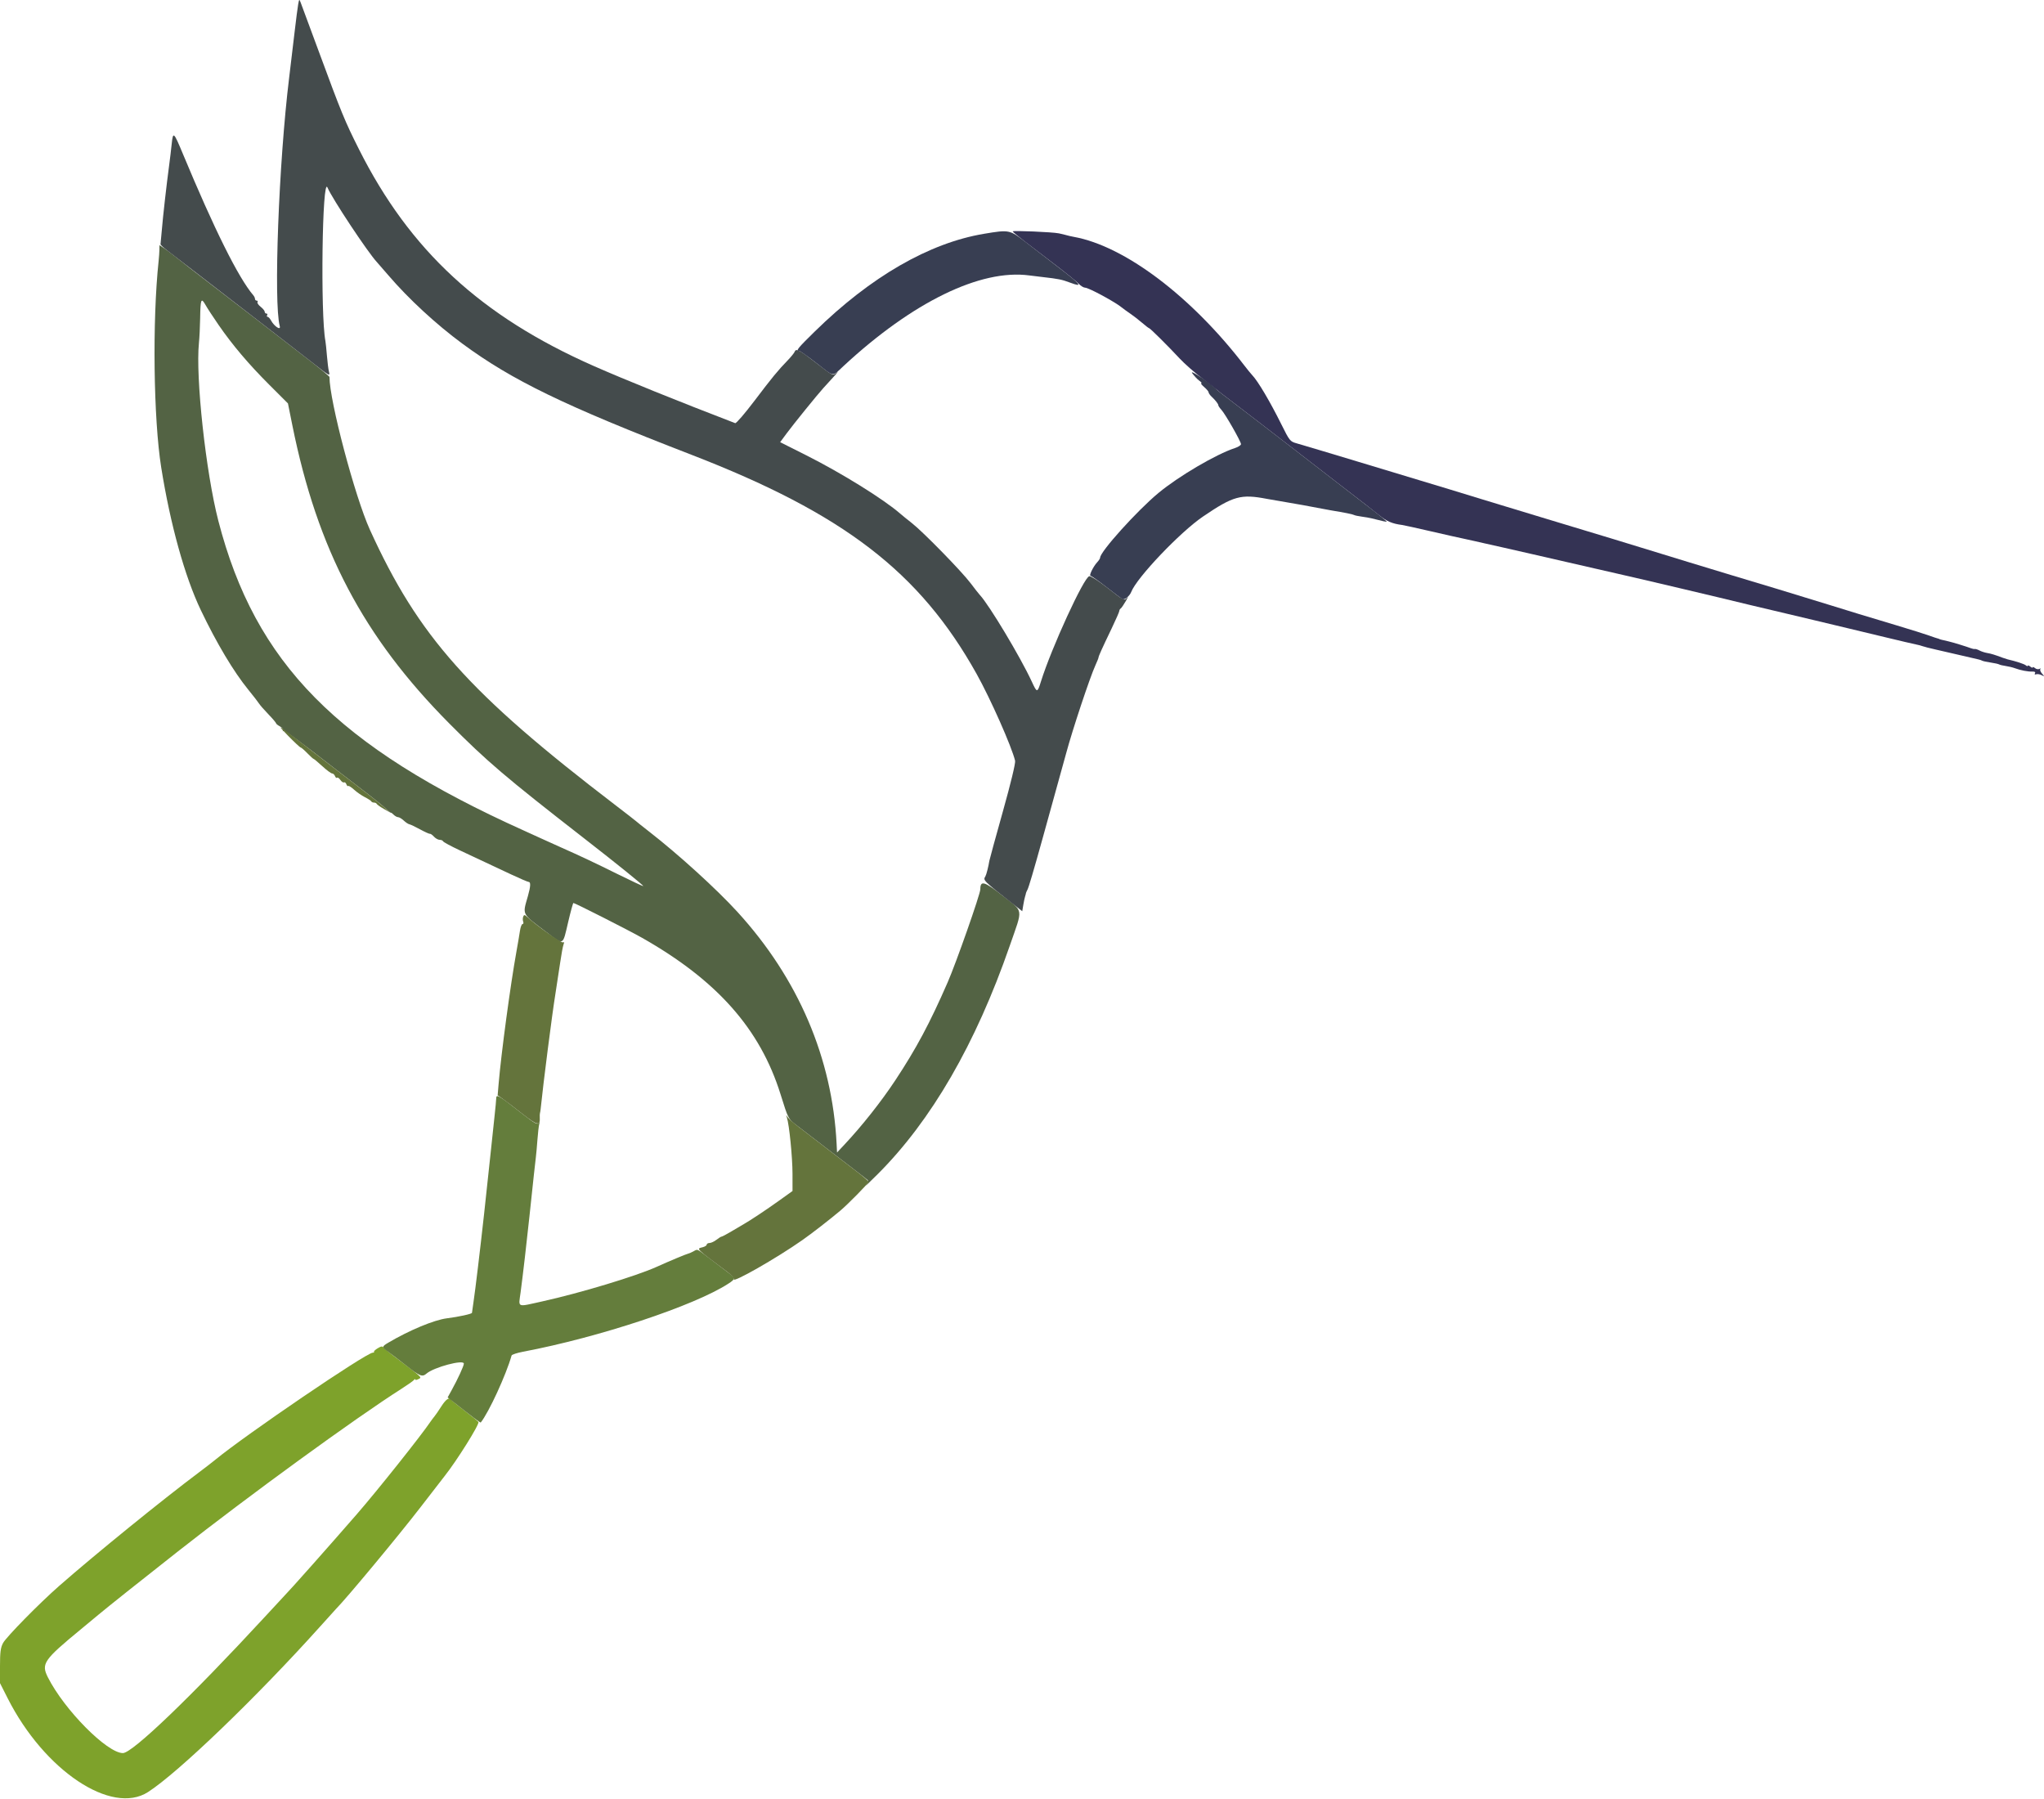
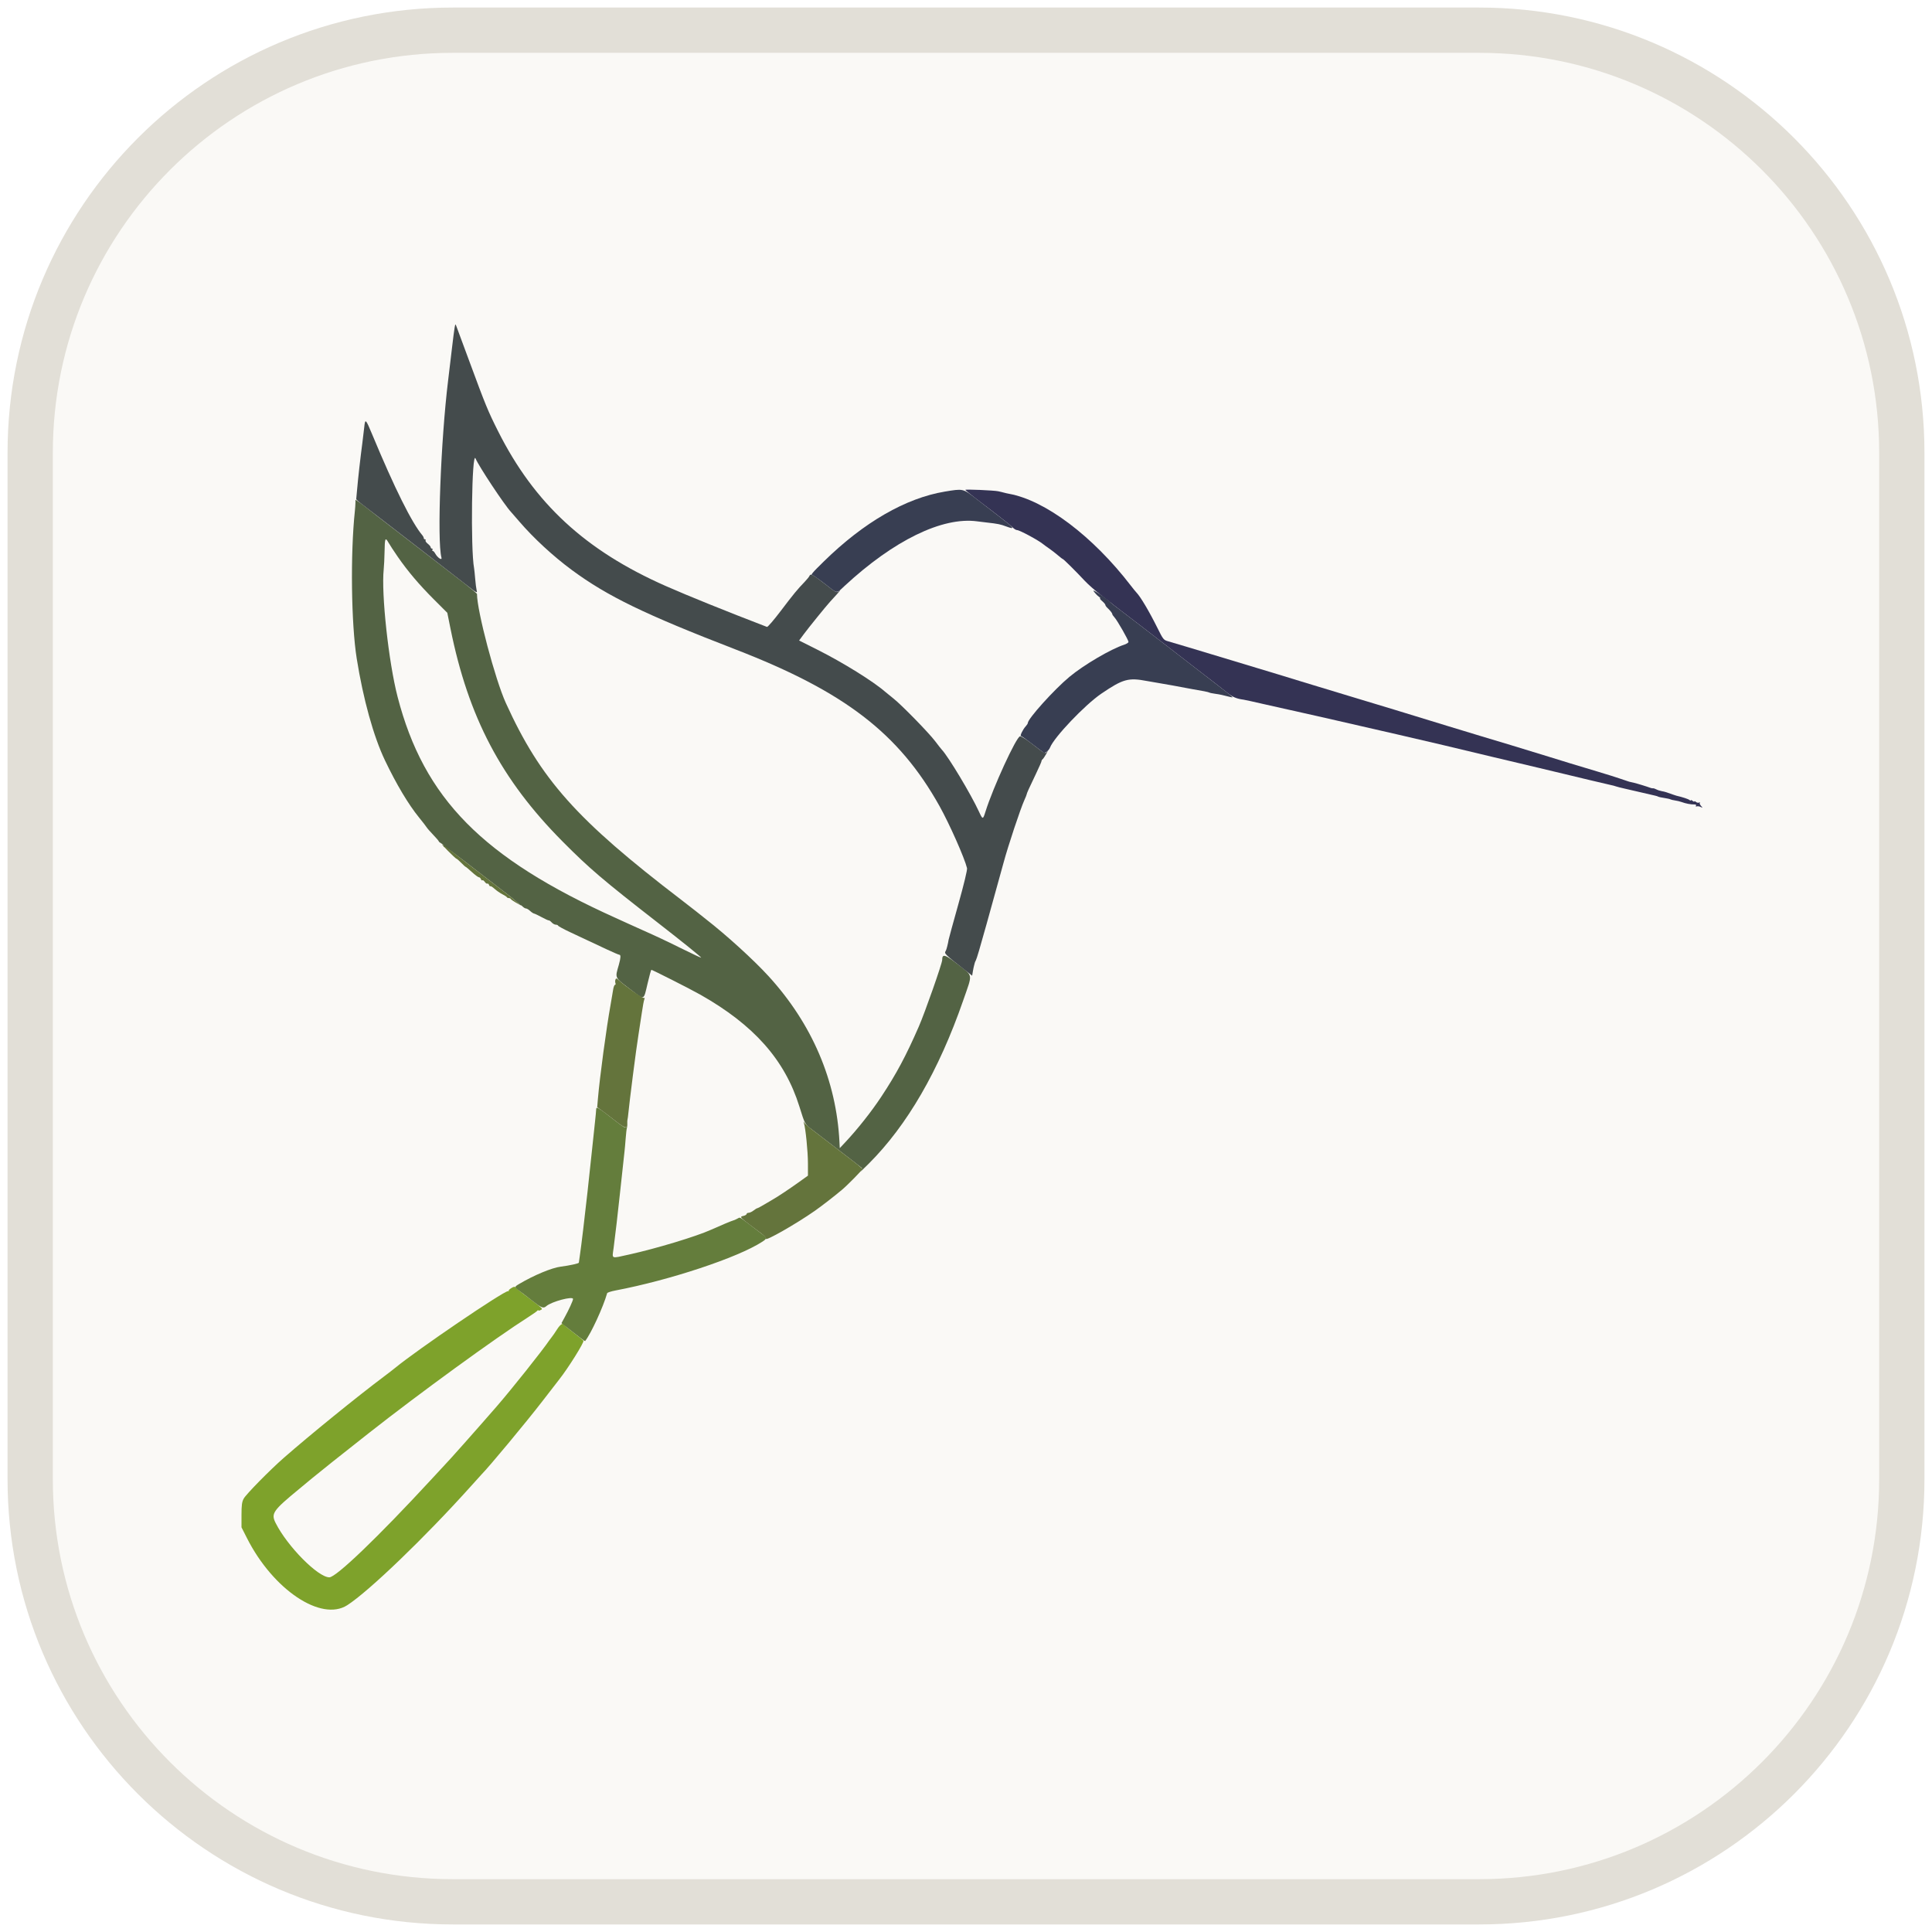
- <svg xmlns="http://www.w3.org/2000/svg" id="svg" width="105.207" height="92.547" version="1.1" viewBox="0 0 210.414 185.094">
-   <path id="path1" fill="#536344" fill-rule="evenodd" stroke="none" d="m 16.409,25.713 c -0.005,0.263 -0.041,0.778 -0.08,1.145 -0.656,6.16 -0.529,16.268 0.266,21.25 0.935,5.864 2.426,11.234 4.077,14.689 1.635,3.42 3.371,6.328 4.898,8.204 0.512,0.628 1.005,1.266 1.097,1.416 0.092,0.151 0.523,0.644 0.958,1.095 0.436,0.452 0.792,0.871 0.792,0.931 0,0.059 0.185,0.207 0.411,0.328 0.226,0.121 0.364,0.303 0.307,0.403 -0.058,0.101 -0.046,0.131 0.025,0.067 0.122,-0.11 1.171,0.656 5.508,4.025 1.009,0.784 2.428,1.875 3.154,2.425 0.725,0.55 1.569,1.234 1.874,1.52 0.305,0.286 0.554,0.486 0.554,0.446 0,-0.04 0.118,0.045 0.262,0.189 0.144,0.144 0.355,0.262 0.469,0.262 0.113,0 0.375,0.157 0.582,0.349 0.206,0.193 0.464,0.364 0.573,0.381 0.109,0.017 0.606,0.254 1.105,0.525 0.499,0.272 0.958,0.479 1.022,0.46 0.063,-0.02 0.247,0.112 0.41,0.291 0.163,0.18 0.428,0.327 0.589,0.327 0.162,0 0.319,0.067 0.349,0.15 0.031,0.082 0.801,0.499 1.711,0.926 0.91,0.426 2.11,0.99 2.666,1.251 0.557,0.261 1.747,0.819 2.646,1.241 0.898,0.421 1.704,0.765 1.791,0.765 0.222,0 0.198,0.468 -0.074,1.428 -0.571,2.023 -0.704,1.759 1.885,3.726 1.829,1.39 1.668,1.463 2.254,-1.029 0.253,-1.077 0.494,-1.958 0.537,-1.958 0.159,0 5.695,2.807 7.057,3.579 7.727,4.377 12.159,9.377 14.26,16.088 0.83,2.65 0.768,2.537 1.851,3.362 0.535,0.408 1.834,1.406 2.889,2.219 1.054,0.813 2.404,1.85 3,2.305 0.596,0.455 1.152,0.89 1.237,0.967 0.092,0.083 0.027,0.292 -0.162,0.518 -0.174,0.208 0.36,-0.296 1.186,-1.121 5.533,-5.523 10.095,-13.406 13.597,-23.5 1.385,-3.992 1.462,-3.443 -0.723,-5.162 -1.894,-1.491 -2.302,-1.608 -2.302,-0.665 0,0.49 -2.486,7.569 -3.363,9.577 -1.85,4.235 -3.225,6.807 -5.389,10.083 -1.439,2.179 -3.434,4.701 -5.231,6.614 l -0.767,0.817 -0.044,-0.882 c -0.443,-8.83 -3.942,-17.016 -10.206,-23.876 -2.15,-2.355 -6.059,-5.911 -9.083,-8.262 -0.642,-0.499 -1.25,-0.983 -1.351,-1.076 -0.102,-0.092 -1.067,-0.843 -2.147,-1.668 -15.076,-11.525 -20.252,-17.331 -25.258,-28.334 -1.544,-3.393 -4.161,-13.281 -4.161,-15.722 0,-0.062 -0.844,-0.767 -1.875,-1.567 -3.189,-2.475 -7.475,-5.782 -10.315,-7.961 -1.494,-1.145 -3.096,-2.389 -3.56,-2.764 -0.464,-0.374 -1.048,-0.814 -1.297,-0.977 l -0.453,-0.297 -0.008,0.477 m 6.089,7.728 c 1.459,2.107 3.083,4.023 5.227,6.167 l 1.917,1.916 0.453,2.25 c 2.575,12.786 7.309,21.781 16.154,30.689 3.878,3.905 5.783,5.528 13.849,11.8 3.404,2.647 6.172,4.881 6.117,4.936 -0.028,0.027 -1.212,-0.526 -2.633,-1.229 -2.406,-1.192 -3.795,-1.846 -5.898,-2.78 -0.468,-0.208 -1.375,-0.618 -2.017,-0.911 -0.642,-0.294 -1.429,-0.652 -1.75,-0.797 -19.196,-8.645 -27.648,-17.214 -31.44,-31.874 -1.289,-4.985 -2.359,-14.816 -1.996,-18.334 0.053,-0.504 0.107,-1.629 0.122,-2.5 0.033,-2.011 0.101,-2.181 0.553,-1.386 0.199,0.35 0.803,1.274 1.342,2.053" />
-   <path id="path2" fill="#7ea22b" fill-rule="evenodd" stroke="none" d="m 38.876,138.774 c -0.252,0.154 -0.421,0.316 -0.375,0.362 0.045,0.045 -0.011,0.085 -0.126,0.089 -0.692,0.019 -13.078,8.442 -16.23,11.036 -0.287,0.237 -1.023,0.805 -1.635,1.263 -3.834,2.873 -10.701,8.448 -14.426,11.714 -2.024,1.774 -5.429,5.239 -5.769,5.87 -0.252,0.467 -0.315,0.936 -0.315,2.357 v 1.773 l 0.792,1.563 c 3.764,7.433 10.687,12.06 14.44,9.652 3.107,-1.994 11.213,-9.791 17.772,-17.095 0.823,-0.917 1.534,-1.705 1.58,-1.75 1.051,-1.052 6.458,-7.558 8.725,-10.5 1.165,-1.513 2.268,-2.938 2.45,-3.167 1.27,-1.596 3.646,-5.397 3.491,-5.584 -0.095,-0.114 -0.753,-0.649 -1.461,-1.187 -0.709,-0.539 -1.314,-1.035 -1.344,-1.104 -0.143,-0.321 -0.541,-0.056 -1,0.667 -0.277,0.435 -0.603,0.91 -0.724,1.056 -0.121,0.146 -0.296,0.376 -0.387,0.513 -0.956,1.426 -5.484,7.113 -7.605,9.552 -2.929,3.369 -6.914,7.856 -7.479,8.42 -0.046,0.046 -0.946,1.018 -2,2.159 -7.577,8.206 -13.626,14.01 -14.6,14.006 -1.63,-0.005 -6.036,-4.457 -7.722,-7.802 -0.704,-1.395 -0.435,-1.785 3.404,-4.946 0.446,-0.367 1.266,-1.046 1.822,-1.511 1.039,-0.865 4.054,-3.265 8.18,-6.511 7.287,-5.732 18.265,-13.717 23,-16.729 0.641,-0.408 1.221,-0.818 1.289,-0.912 0.067,-0.094 0.123,-0.111 0.125,-0.039 0.001,0.072 0.153,0.05 0.336,-0.048 0.36,-0.193 0.514,-0.05 -2.584,-2.395 -0.458,-0.347 -0.908,-0.725 -1,-0.841 -0.132,-0.165 -0.262,-0.151 -0.624,0.069" />
-   <path id="path3" fill="#444b4c" fill-rule="evenodd" stroke="none" d="m 30.695,0.448 c -0.057,0.317 -0.218,1.551 -0.356,2.743 -0.138,1.192 -0.398,3.367 -0.577,4.833 -1.066,8.714 -1.61,23.117 -0.964,25.543 0.129,0.482 -0.56,0.035 -0.899,-0.584 -0.113,-0.207 -0.272,-0.375 -0.353,-0.375 -0.082,0 -0.102,-0.075 -0.046,-0.167 0.057,-0.092 0.024,-0.167 -0.073,-0.167 -0.097,0 -0.177,-0.083 -0.177,-0.184 0,-0.101 -0.188,-0.332 -0.418,-0.513 -0.23,-0.181 -0.376,-0.398 -0.323,-0.483 0.052,-0.084 0.015,-0.153 -0.082,-0.153 -0.097,0 -0.177,-0.078 -0.177,-0.174 0,-0.095 -0.077,-0.264 -0.172,-0.375 -1.537,-1.799 -4.018,-6.782 -7.276,-14.613 -0.918,-2.207 -0.991,-2.27 -1.125,-0.978 -0.06,0.581 -0.18,1.582 -0.266,2.223 -0.269,1.999 -0.639,5.274 -0.753,6.667 -0.061,0.733 -0.121,1.382 -0.134,1.442 -0.013,0.06 0.276,0.335 0.643,0.61 0.367,0.276 2.129,1.634 3.917,3.018 1.787,1.383 4.587,3.546 6.223,4.806 1.635,1.26 3.764,2.909 4.731,3.666 1.962,1.534 1.954,1.53 1.816,0.98 -0.054,-0.217 -0.144,-0.94 -0.199,-1.606 -0.054,-0.666 -0.124,-1.34 -0.155,-1.499 -0.525,-2.727 -0.331,-17.111 0.213,-15.805 0.465,1.116 4.15,6.677 5.087,7.677 0.11,0.118 0.65,0.739 1.199,1.379 2.055,2.397 4.907,5.03 7.588,7.005 5.131,3.781 10.482,6.377 23.58,11.439 15.676,6.06 23.512,12.078 29.365,22.555 1.426,2.551 3.613,7.483 3.965,8.942 0.057,0.236 -0.442,2.307 -1.26,5.224 -0.745,2.659 -1.372,4.946 -1.393,5.084 -0.082,0.547 -0.305,1.426 -0.402,1.583 -0.257,0.416 -0.252,0.422 2.674,2.721 l 1.117,0.877 0.105,-0.632 c 0.058,-0.348 0.141,-0.745 0.186,-0.883 0.045,-0.137 0.084,-0.287 0.087,-0.333 0.003,-0.046 0.074,-0.211 0.157,-0.367 0.132,-0.246 0.61,-1.866 1.565,-5.3 0.75,-2.697 2.305,-8.317 2.422,-8.75 0.647,-2.411 2.439,-7.798 3.006,-9.04 0.177,-0.388 0.323,-0.752 0.323,-0.808 0,-0.129 0.347,-0.9 1.348,-2.985 0.439,-0.917 0.797,-1.733 0.794,-1.815 -0.002,-0.081 0.062,-0.194 0.144,-0.25 0.081,-0.056 0.319,-0.402 0.528,-0.768 0.21,-0.367 0.267,-0.528 0.128,-0.359 -0.299,0.364 -0.24,0.394 -2.161,-1.101 -0.808,-0.629 -1.587,-1.121 -1.731,-1.092 -0.558,0.11 -3.893,7.374 -4.978,10.843 -0.37,1.183 -0.399,1.183 -0.945,0 -1.161,-2.515 -4.392,-7.901 -5.352,-8.921 -0.106,-0.112 -0.53,-0.652 -0.942,-1.2 -0.912,-1.212 -4.855,-5.249 -6.026,-6.17 -0.466,-0.367 -1.008,-0.806 -1.203,-0.977 -1.7,-1.486 -6.08,-4.206 -9.7,-6.024 l -2.678,-1.345 0.674,-0.911 c 0.712,-0.962 3.138,-3.956 3.775,-4.66 0.207,-0.229 0.684,-0.752 1.059,-1.162 0.375,-0.41 0.518,-0.609 0.318,-0.442 -0.425,0.353 -0.35,0.389 -2.219,-1.063 -1.612,-1.253 -1.97,-1.437 -2.106,-1.083 -0.052,0.134 -0.368,0.528 -0.702,0.874 -1.051,1.088 -1.597,1.752 -3.444,4.189 -0.988,1.304 -1.879,2.339 -1.981,2.3 -5.835,-2.239 -11.394,-4.485 -14.579,-5.891 -11.578,-5.11 -18.927,-11.896 -24.155,-22.305 -1.47,-2.927 -1.785,-3.695 -4.172,-10.167 -0.913,-2.475 -1.731,-4.684 -1.819,-4.91 -0.155,-0.401 -0.161,-0.397 -0.264,0.167" />
-   <path id="path4" fill="#647d3c" fill-rule="evenodd" stroke="none" d="m 51.081,113.066 c -0.002,0.16 -0.078,0.967 -0.169,1.792 -0.09,0.825 -0.274,2.55 -0.407,3.833 -0.214,2.065 -0.393,3.731 -0.671,6.25 -0.408,3.696 -0.905,7.837 -1.081,9 -0.089,0.596 -0.164,1.128 -0.166,1.182 -0.004,0.114 -1.378,0.415 -2.587,0.566 -1.305,0.163 -3.88,1.235 -6.04,2.515 -0.672,0.398 -0.672,0.457 -10e-4,0.929 0.298,0.21 1.139,0.853 1.87,1.428 1.39,1.095 1.642,1.194 2.075,0.818 0.755,-0.655 3.846,-1.479 3.846,-1.026 0,0.235 -0.62,1.583 -1.261,2.741 l -0.407,0.737 0.376,0.296 c 2.256,1.778 2.993,2.334 3.031,2.287 0.832,-1.039 2.613,-4.907 3.175,-6.897 0.027,-0.096 0.564,-0.272 1.193,-0.391 7.808,-1.48 17.583,-4.719 21.102,-6.992 0.8,-0.517 0.793,-0.555 -0.25,-1.344 -0.482,-0.364 -1.324,-1.003 -1.872,-1.422 -1.142,-0.871 -1.003,-0.818 -1.473,-0.56 -0.2,0.11 -0.444,0.214 -0.542,0.231 -0.168,0.029 -1.982,0.789 -3.213,1.347 -2.108,0.955 -7.857,2.693 -11.756,3.555 -2.724,0.601 -2.476,0.703 -2.26,-0.93 0.243,-1.84 0.618,-5.062 0.91,-7.82 0.412,-3.894 0.58,-5.442 0.659,-6.072 0.042,-0.331 0.116,-1.161 0.166,-1.845 0.05,-0.684 0.133,-1.395 0.184,-1.58 0.07,-0.252 0.053,-0.278 -0.068,-0.103 -0.129,0.187 -0.459,0.001 -1.636,-0.923 -2.521,-1.977 -2.722,-2.096 -2.727,-1.602" />
-   <path id="path6" fill="#383e52" fill-rule="evenodd" stroke="none" d="m 101.301,24.063 c -5.647,0.942 -11.668,4.416 -17.418,10.049 -1.748,1.712 -1.98,1.996 -1.633,1.996 0.091,0 0.891,0.562 1.778,1.25 1.915,1.485 1.586,1.448 2.806,0.317 7.102,-6.587 14.106,-10.002 19.126,-9.326 0.297,0.04 0.915,0.116 1.374,0.167 1.641,0.186 1.961,0.251 2.849,0.583 1.334,0.499 1.12,0.215 -1.141,-1.52 -1.123,-0.862 -2.692,-2.069 -3.486,-2.683 -1.627,-1.256 -1.67,-1.264 -4.255,-0.833 m 21.422,14.34 c 0.209,0.293 0.542,0.646 0.74,0.785 0.199,0.139 0.289,0.253 0.199,0.253 -0.089,0 0.045,0.178 0.297,0.395 0.252,0.216 0.458,0.462 0.458,0.546 0,0.083 0.131,0.275 0.292,0.427 0.418,0.395 0.708,0.766 0.708,0.906 0,0.067 0.142,0.276 0.316,0.465 0.404,0.44 2.017,3.265 2.017,3.533 0,0.111 -0.281,0.293 -0.625,0.405 -1.923,0.625 -5.798,2.9 -7.875,4.624 -2.202,1.829 -6,6.042 -6,6.656 0,0.081 -0.135,0.292 -0.3,0.47 -0.407,0.437 -0.879,1.406 -0.685,1.406 0.086,0 0.812,0.51 1.613,1.134 0.8,0.623 1.547,1.188 1.658,1.256 0.208,0.126 0.75,-0.31 0.915,-0.736 0.566,-1.468 5.032,-6.161 7.383,-7.758 3.127,-2.124 3.9,-2.338 6.583,-1.824 0.229,0.044 0.867,0.154 1.417,0.245 1.125,0.184 3.616,0.633 4.25,0.765 0.229,0.048 0.641,0.124 0.916,0.17 1.413,0.233 2.263,0.403 2.384,0.478 0.074,0.046 0.431,0.122 0.792,0.17 0.362,0.048 0.808,0.126 0.991,0.172 1.152,0.294 1.583,0.387 1.583,0.342 0,-0.052 -1.13,-0.964 -2.164,-1.747 -0.303,-0.229 -1.76,-1.354 -3.238,-2.5 -1.478,-1.146 -3.272,-2.533 -3.986,-3.083 -0.714,-0.55 -2.25,-1.735 -3.414,-2.633 -1.163,-0.898 -2.677,-2.058 -3.364,-2.579 -0.688,-0.52 -1.288,-0.99 -1.334,-1.043 -0.473,-0.555 -2.849,-2.153 -2.527,-1.7" />
-   <path id="path7" fill="#64743c" fill-rule="evenodd" stroke="none" d="m 29.667,75.74 c 0.642,0.656 1.219,1.195 1.284,1.197 0.064,0.002 0.372,0.266 0.683,0.587 0.312,0.321 0.602,0.584 0.646,0.584 0.044,0 0.447,0.337 0.896,0.75 0.449,0.412 0.904,0.75 1.011,0.75 0.107,0 0.242,0.123 0.299,0.274 0.058,0.15 0.153,0.226 0.212,0.167 0.058,-0.058 0.211,0.045 0.34,0.229 0.13,0.184 0.297,0.297 0.373,0.25 0.076,-0.047 0.185,0.038 0.242,0.188 0.058,0.15 0.145,0.233 0.194,0.184 0.049,-0.049 0.319,0.121 0.6,0.377 0.281,0.257 0.783,0.605 1.115,0.774 0.333,0.169 0.63,0.363 0.661,0.432 0.03,0.068 0.155,0.125 0.277,0.125 0.123,0 0.248,0.059 0.278,0.132 0.031,0.072 0.356,0.303 0.722,0.513 l 0.667,0.382 -0.583,-0.521 c -0.321,-0.286 -1.145,-0.949 -1.831,-1.472 -0.686,-0.523 -2.412,-1.851 -3.835,-2.951 -1.422,-1.1 -3.023,-2.338 -3.557,-2.75 -1.781,-1.377 -1.868,-1.402 -0.694,-0.201 m 24.193,18.609 c -0.054,0.142 -0.056,0.371 -0.003,0.509 0.052,0.137 0.023,0.25 -0.066,0.25 -0.089,0 -0.209,0.318 -0.267,0.708 -0.057,0.39 -0.22,1.346 -0.361,2.125 -0.615,3.405 -1.565,10.448 -1.833,13.606 l -0.101,1.189 0.552,0.388 c 0.304,0.213 1.216,0.908 2.027,1.544 1.511,1.186 1.811,1.247 1.758,0.356 -0.01,-0.183 -0.002,-0.389 0.02,-0.458 0.022,-0.069 0.053,-0.256 0.069,-0.417 0.271,-2.662 1.178,-9.746 1.515,-11.824 0.145,-0.899 0.366,-2.347 0.491,-3.217 0.125,-0.871 0.284,-1.727 0.353,-1.903 0.083,-0.209 0.065,-0.281 -0.051,-0.209 -0.155,0.096 -2.657,-1.675 -3.65,-2.583 -0.307,-0.281 -0.366,-0.289 -0.453,-0.064 m 27.144,20.675 c 0.239,0.714 0.577,4.087 0.578,5.781 l 0.002,1.78 -1.375,0.986 c -1.32,0.946 -3.006,2.066 -3.709,2.463 -0.183,0.104 -0.73,0.425 -1.215,0.714 -0.486,0.29 -0.936,0.528 -1,0.53 -0.065,0.002 -0.305,0.15 -0.535,0.33 -0.229,0.179 -0.548,0.327 -0.708,0.329 -0.16,0.002 -0.292,0.078 -0.292,0.167 0,0.09 -0.187,0.211 -0.416,0.269 -0.666,0.167 -0.771,0.063 2.537,2.538 0.407,0.304 0.704,0.646 0.66,0.759 -0.17,0.445 4.412,-2.169 7.053,-4.023 1.01,-0.709 2.758,-2.064 3.916,-3.036 0.799,-0.67 2.917,-2.826 2.917,-2.968 0,-0.072 -0.544,-0.545 -1.208,-1.051 -0.665,-0.506 -2.071,-1.586 -3.125,-2.401 -1.055,-0.814 -2.347,-1.808 -2.873,-2.208 -0.525,-0.401 -1.037,-0.855 -1.137,-1.01 -0.158,-0.245 -0.168,-0.239 -0.07,0.051" />
-   <path id="path8" fill="#343354" fill-rule="evenodd" stroke="none" d="m 104.25,23.817 c 0,0.046 0.582,0.529 1.292,1.073 0.71,0.543 2.154,1.649 3.208,2.456 1.055,0.807 2.089,1.646 2.299,1.865 0.21,0.218 0.5,0.397 0.644,0.397 0.385,0 3.178,1.513 3.839,2.08 0.109,0.093 0.473,0.357 0.809,0.586 0.336,0.23 0.893,0.661 1.239,0.959 0.345,0.298 0.663,0.541 0.706,0.541 0.101,0 1.955,1.839 3.131,3.105 0.504,0.544 1.554,1.469 2.333,2.057 0.779,0.588 1.454,1.113 1.5,1.167 0.046,0.053 0.646,0.523 1.334,1.043 0.687,0.521 2.201,1.681 3.364,2.579 1.164,0.898 2.7,2.083 3.414,2.633 0.714,0.55 2.508,1.937 3.986,3.083 1.478,1.146 2.936,2.271 3.241,2.5 0.304,0.229 0.935,0.726 1.403,1.103 0.765,0.619 1.335,0.86 2.342,0.99 0.183,0.024 1.533,0.321 3,0.66 1.466,0.339 2.966,0.676 3.333,0.749 0.367,0.073 0.854,0.18 1.083,0.238 0.23,0.057 0.754,0.177 1.167,0.265 0.412,0.089 1.2,0.265 1.75,0.392 0.55,0.127 1.9,0.434 3,0.683 1.807,0.409 3.385,0.771 6.583,1.509 0.596,0.137 1.534,0.352 2.084,0.476 2.834,0.641 10.506,2.453 13.833,3.267 0.367,0.09 1.492,0.356 2.5,0.591 1.008,0.236 2.921,0.69 4.25,1.009 1.329,0.319 2.867,0.687 3.417,0.817 0.55,0.13 2.237,0.535 3.75,0.901 1.512,0.365 2.937,0.699 3.166,0.742 0.23,0.043 0.529,0.123 0.667,0.177 0.137,0.055 0.737,0.208 1.333,0.341 0.596,0.133 1.759,0.401 2.584,0.596 0.825,0.195 1.631,0.382 1.792,0.415 0.161,0.033 0.35,0.096 0.42,0.139 0.07,0.044 0.462,0.129 0.871,0.19 0.409,0.061 0.805,0.149 0.882,0.197 0.076,0.047 0.378,0.119 0.67,0.16 0.292,0.041 0.719,0.144 0.948,0.229 0.58,0.216 1.345,0.363 1.801,0.347 0.244,-0.009 0.342,0.054 0.268,0.173 -0.07,0.114 -0.025,0.155 0.116,0.105 0.127,-0.046 0.382,-0.007 0.565,0.086 0.321,0.162 0.322,0.156 0.041,-0.161 -0.16,-0.181 -0.235,-0.392 -0.166,-0.468 0.069,-0.076 0.028,-0.082 -0.091,-0.014 -0.118,0.069 -0.324,0.034 -0.458,-0.077 -0.133,-0.111 -0.243,-0.145 -0.243,-0.077 0,0.068 -0.112,0.031 -0.25,-0.083 -0.137,-0.114 -0.25,-0.152 -0.25,-0.084 0,0.069 -0.093,0.048 -0.208,-0.046 -0.171,-0.14 -0.984,-0.407 -1.875,-0.614 -0.092,-0.022 -0.317,-0.095 -0.5,-0.163 -0.848,-0.316 -1.199,-0.423 -1.61,-0.492 -0.244,-0.041 -0.598,-0.156 -0.785,-0.257 -0.188,-0.1 -0.401,-0.169 -0.473,-0.153 -0.073,0.015 -0.245,-0.015 -0.382,-0.069 -0.443,-0.171 -1.933,-0.628 -2.348,-0.72 -0.644,-0.142 -0.899,-0.208 -0.944,-0.244 -0.023,-0.018 -0.098,-0.043 -0.166,-0.056 -0.069,-0.012 -0.463,-0.145 -0.875,-0.294 -0.413,-0.15 -1.913,-0.621 -3.334,-1.046 -3.23,-0.966 -5.066,-1.525 -6.666,-2.028 -1.712,-0.539 -9.838,-3.007 -10.25,-3.114 -0.184,-0.048 -2.209,-0.663 -4.5,-1.367 -6.93,-2.128 -10.137,-3.107 -10.75,-3.282 -0.321,-0.091 -2.009,-0.601 -3.75,-1.134 -1.742,-0.533 -3.729,-1.136 -4.417,-1.339 -0.687,-0.204 -1.812,-0.546 -2.5,-0.76 -0.687,-0.214 -2.113,-0.65 -3.167,-0.97 -4.157,-1.26 -8.151,-2.467 -9.5,-2.87 -0.779,-0.233 -2.354,-0.707 -3.5,-1.054 -1.145,-0.347 -2.395,-0.717 -2.776,-0.823 -0.664,-0.184 -0.728,-0.263 -1.54,-1.898 -1.195,-2.407 -2.436,-4.504 -3.034,-5.126 -0.131,-0.136 -0.497,-0.585 -0.813,-0.997 -5.458,-7.112 -12.324,-12.289 -17.546,-13.229 -0.253,-0.046 -0.591,-0.123 -0.75,-0.171 -0.16,-0.048 -0.516,-0.134 -0.791,-0.19 -0.664,-0.137 -4.75,-0.31 -4.75,-0.201" />
+ <svg xmlns="http://www.w3.org/2000/svg" width="256" height="256" viewBox="0 0 256 256">
+   <rect x="4" y="4" width="248" height="248" rx="56" fill="#faf9f6" stroke="#e2dfd7" stroke-width="6" />
+   <g transform="translate(32, 43) scale(0.92)">
+     <path id="path1" fill="#536344" fill-rule="evenodd" stroke="none" d="m 16.409,25.713 c -0.005,0.263 -0.041,0.778 -0.08,1.145 -0.656,6.16 -0.529,16.268 0.266,21.25 0.935,5.864 2.426,11.234 4.077,14.689 1.635,3.42 3.371,6.328 4.898,8.204 0.512,0.628 1.005,1.266 1.097,1.416 0.092,0.151 0.523,0.644 0.958,1.095 0.436,0.452 0.792,0.871 0.792,0.931 0,0.059 0.185,0.207 0.411,0.328 0.226,0.121 0.364,0.303 0.307,0.403 -0.058,0.101 -0.046,0.131 0.025,0.067 0.122,-0.11 1.171,0.656 5.508,4.025 1.009,0.784 2.428,1.875 3.154,2.425 0.725,0.55 1.569,1.234 1.874,1.52 0.305,0.286 0.554,0.486 0.554,0.446 0,-0.04 0.118,0.045 0.262,0.189 0.144,0.144 0.355,0.262 0.469,0.262 0.113,0 0.375,0.157 0.582,0.349 0.206,0.193 0.464,0.364 0.573,0.381 0.109,0.017 0.606,0.254 1.105,0.525 0.499,0.272 0.958,0.479 1.022,0.46 0.063,-0.02 0.247,0.112 0.41,0.291 0.163,0.18 0.428,0.327 0.589,0.327 0.162,0 0.319,0.067 0.349,0.15 0.031,0.082 0.801,0.499 1.711,0.926 0.91,0.426 2.11,0.99 2.666,1.251 0.557,0.261 1.747,0.819 2.646,1.241 0.898,0.421 1.704,0.765 1.791,0.765 0.222,0 0.198,0.468 -0.074,1.428 -0.571,2.023 -0.704,1.759 1.885,3.726 1.829,1.39 1.668,1.463 2.254,-1.029 0.253,-1.077 0.494,-1.958 0.537,-1.958 0.159,0 5.695,2.807 7.057,3.579 7.727,4.377 12.159,9.377 14.26,16.088 0.83,2.65 0.768,2.537 1.851,3.362 0.535,0.408 1.834,1.406 2.889,2.219 1.054,0.813 2.404,1.85 3,2.305 0.596,0.455 1.152,0.89 1.237,0.967 0.092,0.083 0.027,0.292 -0.162,0.518 -0.174,0.208 0.36,-0.296 1.186,-1.121 5.533,-5.523 10.095,-13.406 13.597,-23.5 1.385,-3.992 1.462,-3.443 -0.723,-5.162 -1.894,-1.491 -2.302,-1.608 -2.302,-0.665 0,0.49 -2.486,7.569 -3.363,9.577 -1.85,4.235 -3.225,6.807 -5.389,10.083 -1.439,2.179 -3.434,4.701 -5.231,6.614 l -0.767,0.817 -0.044,-0.882 c -0.443,-8.83 -3.942,-17.016 -10.206,-23.876 -2.15,-2.355 -6.059,-5.911 -9.083,-8.262 -0.642,-0.499 -1.25,-0.983 -1.351,-1.076 -0.102,-0.092 -1.067,-0.843 -2.147,-1.668 -15.076,-11.525 -20.252,-17.331 -25.258,-28.334 -1.544,-3.393 -4.161,-13.281 -4.161,-15.722 0,-0.062 -0.844,-0.767 -1.875,-1.567 -3.189,-2.475 -7.475,-5.782 -10.315,-7.961 -1.494,-1.145 -3.096,-2.389 -3.56,-2.764 -0.464,-0.374 -1.048,-0.814 -1.297,-0.977 l -0.453,-0.297 -0.008,0.477 m 6.089,7.728 c 1.459,2.107 3.083,4.023 5.227,6.167 l 1.917,1.916 0.453,2.25 c 2.575,12.786 7.309,21.781 16.154,30.689 3.878,3.905 5.783,5.528 13.849,11.8 3.404,2.647 6.172,4.881 6.117,4.936 -0.028,0.027 -1.212,-0.526 -2.633,-1.229 -2.406,-1.192 -3.795,-1.846 -5.898,-2.78 -0.468,-0.208 -1.375,-0.618 -2.017,-0.911 -0.642,-0.294 -1.429,-0.652 -1.75,-0.797 -19.196,-8.645 -27.648,-17.214 -31.44,-31.874 -1.289,-4.985 -2.359,-14.816 -1.996,-18.334 0.053,-0.504 0.107,-1.629 0.122,-2.5 0.033,-2.011 0.101,-2.181 0.553,-1.386 0.199,0.35 0.803,1.274 1.342,2.053" />
+     <path id="path2" fill="#7ea22b" fill-rule="evenodd" stroke="none" d="m 38.876,138.774 c -0.252,0.154 -0.421,0.316 -0.375,0.362 0.045,0.045 -0.011,0.085 -0.126,0.089 -0.692,0.019 -13.078,8.442 -16.23,11.036 -0.287,0.237 -1.023,0.805 -1.635,1.263 -3.834,2.873 -10.701,8.448 -14.426,11.714 -2.024,1.774 -5.429,5.239 -5.769,5.87 -0.252,0.467 -0.315,0.936 -0.315,2.357 v 1.773 l 0.792,1.563 c 3.764,7.433 10.687,12.06 14.44,9.652 3.107,-1.994 11.213,-9.791 17.772,-17.095 0.823,-0.917 1.534,-1.705 1.58,-1.75 1.051,-1.052 6.458,-7.558 8.725,-10.5 1.165,-1.513 2.268,-2.938 2.45,-3.167 1.27,-1.596 3.646,-5.397 3.491,-5.584 -0.095,-0.114 -0.753,-0.649 -1.461,-1.187 -0.709,-0.539 -1.314,-1.035 -1.344,-1.104 -0.143,-0.321 -0.541,-0.056 -1,0.667 -0.277,0.435 -0.603,0.91 -0.724,1.056 -0.121,0.146 -0.296,0.376 -0.387,0.513 -0.956,1.426 -5.484,7.113 -7.605,9.552 -2.929,3.369 -6.914,7.856 -7.479,8.42 -0.046,0.046 -0.946,1.018 -2,2.159 -7.577,8.206 -13.626,14.01 -14.6,14.006 -1.63,-0.005 -6.036,-4.457 -7.722,-7.802 -0.704,-1.395 -0.435,-1.785 3.404,-4.946 0.446,-0.367 1.266,-1.046 1.822,-1.511 1.039,-0.865 4.054,-3.265 8.18,-6.511 7.287,-5.732 18.265,-13.717 23,-16.729 0.641,-0.408 1.221,-0.818 1.289,-0.912 0.067,-0.094 0.123,-0.111 0.125,-0.039 0.001,0.072 0.153,0.05 0.336,-0.048 0.36,-0.193 0.514,-0.05 -2.584,-2.395 -0.458,-0.347 -0.908,-0.725 -1,-0.841 -0.132,-0.165 -0.262,-0.151 -0.624,0.069" />
+     <path id="path3" fill="#444b4c" fill-rule="evenodd" stroke="none" d="m 30.695,0.448 c -0.057,0.317 -0.218,1.551 -0.356,2.743 -0.138,1.192 -0.398,3.367 -0.577,4.833 -1.066,8.714 -1.61,23.117 -0.964,25.543 0.129,0.482 -0.56,0.035 -0.899,-0.584 -0.113,-0.207 -0.272,-0.375 -0.353,-0.375 -0.082,0 -0.102,-0.075 -0.046,-0.167 0.057,-0.092 0.024,-0.167 -0.073,-0.167 -0.097,0 -0.177,-0.083 -0.177,-0.184 0,-0.101 -0.188,-0.332 -0.418,-0.513 -0.23,-0.181 -0.376,-0.398 -0.323,-0.483 0.052,-0.084 0.015,-0.153 -0.082,-0.153 -0.097,0 -0.177,-0.078 -0.177,-0.174 0,-0.095 -0.077,-0.264 -0.172,-0.375 -1.537,-1.799 -4.018,-6.782 -7.276,-14.613 -0.918,-2.207 -0.991,-2.27 -1.125,-0.978 -0.06,0.581 -0.18,1.582 -0.266,2.223 -0.269,1.999 -0.639,5.274 -0.753,6.667 -0.061,0.733 -0.121,1.382 -0.134,1.442 -0.013,0.06 0.276,0.335 0.643,0.61 0.367,0.276 2.129,1.634 3.917,3.018 1.787,1.383 4.587,3.546 6.223,4.806 1.635,1.26 3.764,2.909 4.731,3.666 1.962,1.534 1.954,1.53 1.816,0.98 -0.054,-0.217 -0.144,-0.94 -0.199,-1.606 -0.054,-0.666 -0.124,-1.34 -0.155,-1.499 -0.525,-2.727 -0.331,-17.111 0.213,-15.805 0.465,1.116 4.15,6.677 5.087,7.677 0.11,0.118 0.65,0.739 1.199,1.379 2.055,2.397 4.907,5.03 7.588,7.005 5.131,3.781 10.482,6.377 23.58,11.439 15.676,6.06 23.512,12.078 29.365,22.555 1.426,2.551 3.613,7.483 3.965,8.942 0.057,0.236 -0.442,2.307 -1.26,5.224 -0.745,2.659 -1.372,4.946 -1.393,5.084 -0.082,0.547 -0.305,1.426 -0.402,1.583 -0.257,0.416 -0.252,0.422 2.674,2.721 l 1.117,0.877 0.105,-0.632 c 0.058,-0.348 0.141,-0.745 0.186,-0.883 0.045,-0.137 0.084,-0.287 0.087,-0.333 0.003,-0.046 0.074,-0.211 0.157,-0.367 0.132,-0.246 0.61,-1.866 1.565,-5.3 0.75,-2.697 2.305,-8.317 2.422,-8.75 0.647,-2.411 2.439,-7.798 3.006,-9.04 0.177,-0.388 0.323,-0.752 0.323,-0.808 0,-0.129 0.347,-0.9 1.348,-2.985 0.439,-0.917 0.797,-1.733 0.794,-1.815 -0.002,-0.081 0.062,-0.194 0.144,-0.25 0.081,-0.056 0.319,-0.402 0.528,-0.768 0.21,-0.367 0.267,-0.528 0.128,-0.359 -0.299,0.364 -0.24,0.394 -2.161,-1.101 -0.808,-0.629 -1.587,-1.121 -1.731,-1.092 -0.558,0.11 -3.893,7.374 -4.978,10.843 -0.37,1.183 -0.399,1.183 -0.945,0 -1.161,-2.515 -4.392,-7.901 -5.352,-8.921 -0.106,-0.112 -0.53,-0.652 -0.942,-1.2 -0.912,-1.212 -4.855,-5.249 -6.026,-6.17 -0.466,-0.367 -1.008,-0.806 -1.203,-0.977 -1.7,-1.486 -6.08,-4.206 -9.7,-6.024 l -2.678,-1.345 0.674,-0.911 c 0.712,-0.962 3.138,-3.956 3.775,-4.66 0.207,-0.229 0.684,-0.752 1.059,-1.162 0.375,-0.41 0.518,-0.609 0.318,-0.442 -0.425,0.353 -0.35,0.389 -2.219,-1.063 -1.612,-1.253 -1.97,-1.437 -2.106,-1.083 -0.052,0.134 -0.368,0.528 -0.702,0.874 -1.051,1.088 -1.597,1.752 -3.444,4.189 -0.988,1.304 -1.879,2.339 -1.981,2.3 -5.835,-2.239 -11.394,-4.485 -14.579,-5.891 -11.578,-5.11 -18.927,-11.896 -24.155,-22.305 -1.47,-2.927 -1.785,-3.695 -4.172,-10.167 -0.913,-2.475 -1.731,-4.684 -1.819,-4.91 -0.155,-0.401 -0.161,-0.397 -0.264,0.167" />
+     <path id="path4" fill="#647d3c" fill-rule="evenodd" stroke="none" d="m 51.081,113.066 c -0.002,0.16 -0.078,0.967 -0.169,1.792 -0.09,0.825 -0.274,2.55 -0.407,3.833 -0.214,2.065 -0.393,3.731 -0.671,6.25 -0.408,3.696 -0.905,7.837 -1.081,9 -0.089,0.596 -0.164,1.128 -0.166,1.182 -0.004,0.114 -1.378,0.415 -2.587,0.566 -1.305,0.163 -3.88,1.235 -6.04,2.515 -0.672,0.398 -0.672,0.457 -10e-4,0.929 0.298,0.21 1.139,0.853 1.87,1.428 1.39,1.095 1.642,1.194 2.075,0.818 0.755,-0.655 3.846,-1.479 3.846,-1.026 0,0.235 -0.62,1.583 -1.261,2.741 l -0.407,0.737 0.376,0.296 c 2.256,1.778 2.993,2.334 3.031,2.287 0.832,-1.039 2.613,-4.907 3.175,-6.897 0.027,-0.096 0.564,-0.272 1.193,-0.391 7.808,-1.48 17.583,-4.719 21.102,-6.992 0.8,-0.517 0.793,-0.555 -0.25,-1.344 -0.482,-0.364 -1.324,-1.003 -1.872,-1.422 -1.142,-0.871 -1.003,-0.818 -1.473,-0.56 -0.2,0.11 -0.444,0.214 -0.542,0.231 -0.168,0.029 -1.982,0.789 -3.213,1.347 -2.108,0.955 -7.857,2.693 -11.756,3.555 -2.724,0.601 -2.476,0.703 -2.26,-0.93 0.243,-1.84 0.618,-5.062 0.91,-7.82 0.412,-3.894 0.58,-5.442 0.659,-6.072 0.042,-0.331 0.116,-1.161 0.166,-1.845 0.05,-0.684 0.133,-1.395 0.184,-1.58 0.07,-0.252 0.053,-0.278 -0.068,-0.103 -0.129,0.187 -0.459,0.001 -1.636,-0.923 -2.521,-1.977 -2.722,-2.096 -2.727,-1.602" />
+     <path id="path6" fill="#383e52" fill-rule="evenodd" stroke="none" d="m 101.301,24.063 c -5.647,0.942 -11.668,4.416 -17.418,10.049 -1.748,1.712 -1.98,1.996 -1.633,1.996 0.091,0 0.891,0.562 1.778,1.25 1.915,1.485 1.586,1.448 2.806,0.317 7.102,-6.587 14.106,-10.002 19.126,-9.326 0.297,0.04 0.915,0.116 1.374,0.167 1.641,0.186 1.961,0.251 2.849,0.583 1.334,0.499 1.12,0.215 -1.141,-1.52 -1.123,-0.862 -2.692,-2.069 -3.486,-2.683 -1.627,-1.256 -1.67,-1.264 -4.255,-0.833 m 21.422,14.34 c 0.209,0.293 0.542,0.646 0.74,0.785 0.199,0.139 0.289,0.253 0.199,0.253 -0.089,0 0.045,0.178 0.297,0.395 0.252,0.216 0.458,0.462 0.458,0.546 0,0.083 0.131,0.275 0.292,0.427 0.418,0.395 0.708,0.766 0.708,0.906 0,0.067 0.142,0.276 0.316,0.465 0.404,0.44 2.017,3.265 2.017,3.533 0,0.111 -0.281,0.293 -0.625,0.405 -1.923,0.625 -5.798,2.9 -7.875,4.624 -2.202,1.829 -6,6.042 -6,6.656 0,0.081 -0.135,0.292 -0.3,0.47 -0.407,0.437 -0.879,1.406 -0.685,1.406 0.086,0 0.812,0.51 1.613,1.134 0.8,0.623 1.547,1.188 1.658,1.256 0.208,0.126 0.75,-0.31 0.915,-0.736 0.566,-1.468 5.032,-6.161 7.383,-7.758 3.127,-2.124 3.9,-2.338 6.583,-1.824 0.229,0.044 0.867,0.154 1.417,0.245 1.125,0.184 3.616,0.633 4.25,0.765 0.229,0.048 0.641,0.124 0.916,0.17 1.413,0.233 2.263,0.403 2.384,0.478 0.074,0.046 0.431,0.122 0.792,0.17 0.362,0.048 0.808,0.126 0.991,0.172 1.152,0.294 1.583,0.387 1.583,0.342 0,-0.052 -1.13,-0.964 -2.164,-1.747 -0.303,-0.229 -1.76,-1.354 -3.238,-2.5 -1.478,-1.146 -3.272,-2.533 -3.986,-3.083 -0.714,-0.55 -2.25,-1.735 -3.414,-2.633 -1.163,-0.898 -2.677,-2.058 -3.364,-2.579 -0.688,-0.52 -1.288,-0.99 -1.334,-1.043 -0.473,-0.555 -2.849,-2.153 -2.527,-1.7" />
+     <path id="path7" fill="#64743c" fill-rule="evenodd" stroke="none" d="m 29.667,75.74 c 0.642,0.656 1.219,1.195 1.284,1.197 0.064,0.002 0.372,0.266 0.683,0.587 0.312,0.321 0.602,0.584 0.646,0.584 0.044,0 0.447,0.337 0.896,0.75 0.449,0.412 0.904,0.75 1.011,0.75 0.107,0 0.242,0.123 0.299,0.274 0.058,0.15 0.153,0.226 0.212,0.167 0.058,-0.058 0.211,0.045 0.34,0.229 0.13,0.184 0.297,0.297 0.373,0.25 0.076,-0.047 0.185,0.038 0.242,0.188 0.058,0.15 0.145,0.233 0.194,0.184 0.049,-0.049 0.319,0.121 0.6,0.377 0.281,0.257 0.783,0.605 1.115,0.774 0.333,0.169 0.63,0.363 0.661,0.432 0.03,0.068 0.155,0.125 0.277,0.125 0.123,0 0.248,0.059 0.278,0.132 0.031,0.072 0.356,0.303 0.722,0.513 l 0.667,0.382 -0.583,-0.521 c -0.321,-0.286 -1.145,-0.949 -1.831,-1.472 -0.686,-0.523 -2.412,-1.851 -3.835,-2.951 -1.422,-1.1 -3.023,-2.338 -3.557,-2.75 -1.781,-1.377 -1.868,-1.402 -0.694,-0.201 m 24.193,18.609 c -0.054,0.142 -0.056,0.371 -0.003,0.509 0.052,0.137 0.023,0.25 -0.066,0.25 -0.089,0 -0.209,0.318 -0.267,0.708 -0.057,0.39 -0.22,1.346 -0.361,2.125 -0.615,3.405 -1.565,10.448 -1.833,13.606 l -0.101,1.189 0.552,0.388 c 0.304,0.213 1.216,0.908 2.027,1.544 1.511,1.186 1.811,1.247 1.758,0.356 -0.01,-0.183 -0.002,-0.389 0.02,-0.458 0.022,-0.069 0.053,-0.256 0.069,-0.417 0.271,-2.662 1.178,-9.746 1.515,-11.824 0.145,-0.899 0.366,-2.347 0.491,-3.217 0.125,-0.871 0.284,-1.727 0.353,-1.903 0.083,-0.209 0.065,-0.281 -0.051,-0.209 -0.155,0.096 -2.657,-1.675 -3.65,-2.583 -0.307,-0.281 -0.366,-0.289 -0.453,-0.064 m 27.144,20.675 c 0.239,0.714 0.577,4.087 0.578,5.781 l 0.002,1.78 -1.375,0.986 c -1.32,0.946 -3.006,2.066 -3.709,2.463 -0.183,0.104 -0.73,0.425 -1.215,0.714 -0.486,0.29 -0.936,0.528 -1,0.53 -0.065,0.002 -0.305,0.15 -0.535,0.33 -0.229,0.179 -0.548,0.327 -0.708,0.329 -0.16,0.002 -0.292,0.078 -0.292,0.167 0,0.09 -0.187,0.211 -0.416,0.269 -0.666,0.167 -0.771,0.063 2.537,2.538 0.407,0.304 0.704,0.646 0.66,0.759 -0.17,0.445 4.412,-2.169 7.053,-4.023 1.01,-0.709 2.758,-2.064 3.916,-3.036 0.799,-0.67 2.917,-2.826 2.917,-2.968 0,-0.072 -0.544,-0.545 -1.208,-1.051 -0.665,-0.506 -2.071,-1.586 -3.125,-2.401 -1.055,-0.814 -2.347,-1.808 -2.873,-2.208 -0.525,-0.401 -1.037,-0.855 -1.137,-1.01 -0.158,-0.245 -0.168,-0.239 -0.07,0.051" />
+     <path id="path8" fill="#343354" fill-rule="evenodd" stroke="none" d="m 104.25,23.817 c 0,0.046 0.582,0.529 1.292,1.073 0.71,0.543 2.154,1.649 3.208,2.456 1.055,0.807 2.089,1.646 2.299,1.865 0.21,0.218 0.5,0.397 0.644,0.397 0.385,0 3.178,1.513 3.839,2.08 0.109,0.093 0.473,0.357 0.809,0.586 0.336,0.23 0.893,0.661 1.239,0.959 0.345,0.298 0.663,0.541 0.706,0.541 0.101,0 1.955,1.839 3.131,3.105 0.504,0.544 1.554,1.469 2.333,2.057 0.779,0.588 1.454,1.113 1.5,1.167 0.046,0.053 0.646,0.523 1.334,1.043 0.687,0.521 2.201,1.681 3.364,2.579 1.164,0.898 2.7,2.083 3.414,2.633 0.714,0.55 2.508,1.937 3.986,3.083 1.478,1.146 2.936,2.271 3.241,2.5 0.304,0.229 0.935,0.726 1.403,1.103 0.765,0.619 1.335,0.86 2.342,0.99 0.183,0.024 1.533,0.321 3,0.66 1.466,0.339 2.966,0.676 3.333,0.749 0.367,0.073 0.854,0.18 1.083,0.238 0.23,0.057 0.754,0.177 1.167,0.265 0.412,0.089 1.2,0.265 1.75,0.392 0.55,0.127 1.9,0.434 3,0.683 1.807,0.409 3.385,0.771 6.583,1.509 0.596,0.137 1.534,0.352 2.084,0.476 2.834,0.641 10.506,2.453 13.833,3.267 0.367,0.09 1.492,0.356 2.5,0.591 1.008,0.236 2.921,0.69 4.25,1.009 1.329,0.319 2.867,0.687 3.417,0.817 0.55,0.13 2.237,0.535 3.75,0.901 1.512,0.365 2.937,0.699 3.166,0.742 0.23,0.043 0.529,0.123 0.667,0.177 0.137,0.055 0.737,0.208 1.333,0.341 0.596,0.133 1.759,0.401 2.584,0.596 0.825,0.195 1.631,0.382 1.792,0.415 0.161,0.033 0.35,0.096 0.42,0.139 0.07,0.044 0.462,0.129 0.871,0.19 0.409,0.061 0.805,0.149 0.882,0.197 0.076,0.047 0.378,0.119 0.67,0.16 0.292,0.041 0.719,0.144 0.948,0.229 0.58,0.216 1.345,0.363 1.801,0.347 0.244,-0.009 0.342,0.054 0.268,0.173 -0.07,0.114 -0.025,0.155 0.116,0.105 0.127,-0.046 0.382,-0.007 0.565,0.086 0.321,0.162 0.322,0.156 0.041,-0.161 -0.16,-0.181 -0.235,-0.392 -0.166,-0.468 0.069,-0.076 0.028,-0.082 -0.091,-0.014 -0.118,0.069 -0.324,0.034 -0.458,-0.077 -0.133,-0.111 -0.243,-0.145 -0.243,-0.077 0,0.068 -0.112,0.031 -0.25,-0.083 -0.137,-0.114 -0.25,-0.152 -0.25,-0.084 0,0.069 -0.093,0.048 -0.208,-0.046 -0.171,-0.14 -0.984,-0.407 -1.875,-0.614 -0.092,-0.022 -0.317,-0.095 -0.5,-0.163 -0.848,-0.316 -1.199,-0.423 -1.61,-0.492 -0.244,-0.041 -0.598,-0.156 -0.785,-0.257 -0.188,-0.1 -0.401,-0.169 -0.473,-0.153 -0.073,0.015 -0.245,-0.015 -0.382,-0.069 -0.443,-0.171 -1.933,-0.628 -2.348,-0.72 -0.644,-0.142 -0.899,-0.208 -0.944,-0.244 -0.023,-0.018 -0.098,-0.043 -0.166,-0.056 -0.069,-0.012 -0.463,-0.145 -0.875,-0.294 -0.413,-0.15 -1.913,-0.621 -3.334,-1.046 -3.23,-0.966 -5.066,-1.525 -6.666,-2.028 -1.712,-0.539 -9.838,-3.007 -10.25,-3.114 -0.184,-0.048 -2.209,-0.663 -4.5,-1.367 -6.93,-2.128 -10.137,-3.107 -10.75,-3.282 -0.321,-0.091 -2.009,-0.601 -3.75,-1.134 -1.742,-0.533 -3.729,-1.136 -4.417,-1.339 -0.687,-0.204 -1.812,-0.546 -2.5,-0.76 -0.687,-0.214 -2.113,-0.65 -3.167,-0.97 -4.157,-1.26 -8.151,-2.467 -9.5,-2.87 -0.779,-0.233 -2.354,-0.707 -3.5,-1.054 -1.145,-0.347 -2.395,-0.717 -2.776,-0.823 -0.664,-0.184 -0.728,-0.263 -1.54,-1.898 -1.195,-2.407 -2.436,-4.504 -3.034,-5.126 -0.131,-0.136 -0.497,-0.585 -0.813,-0.997 -5.458,-7.112 -12.324,-12.289 -17.546,-13.229 -0.253,-0.046 -0.591,-0.123 -0.75,-0.171 -0.16,-0.048 -0.516,-0.134 -0.791,-0.19 -0.664,-0.137 -4.75,-0.31 -4.75,-0.201" />
+   </g>
</svg>
